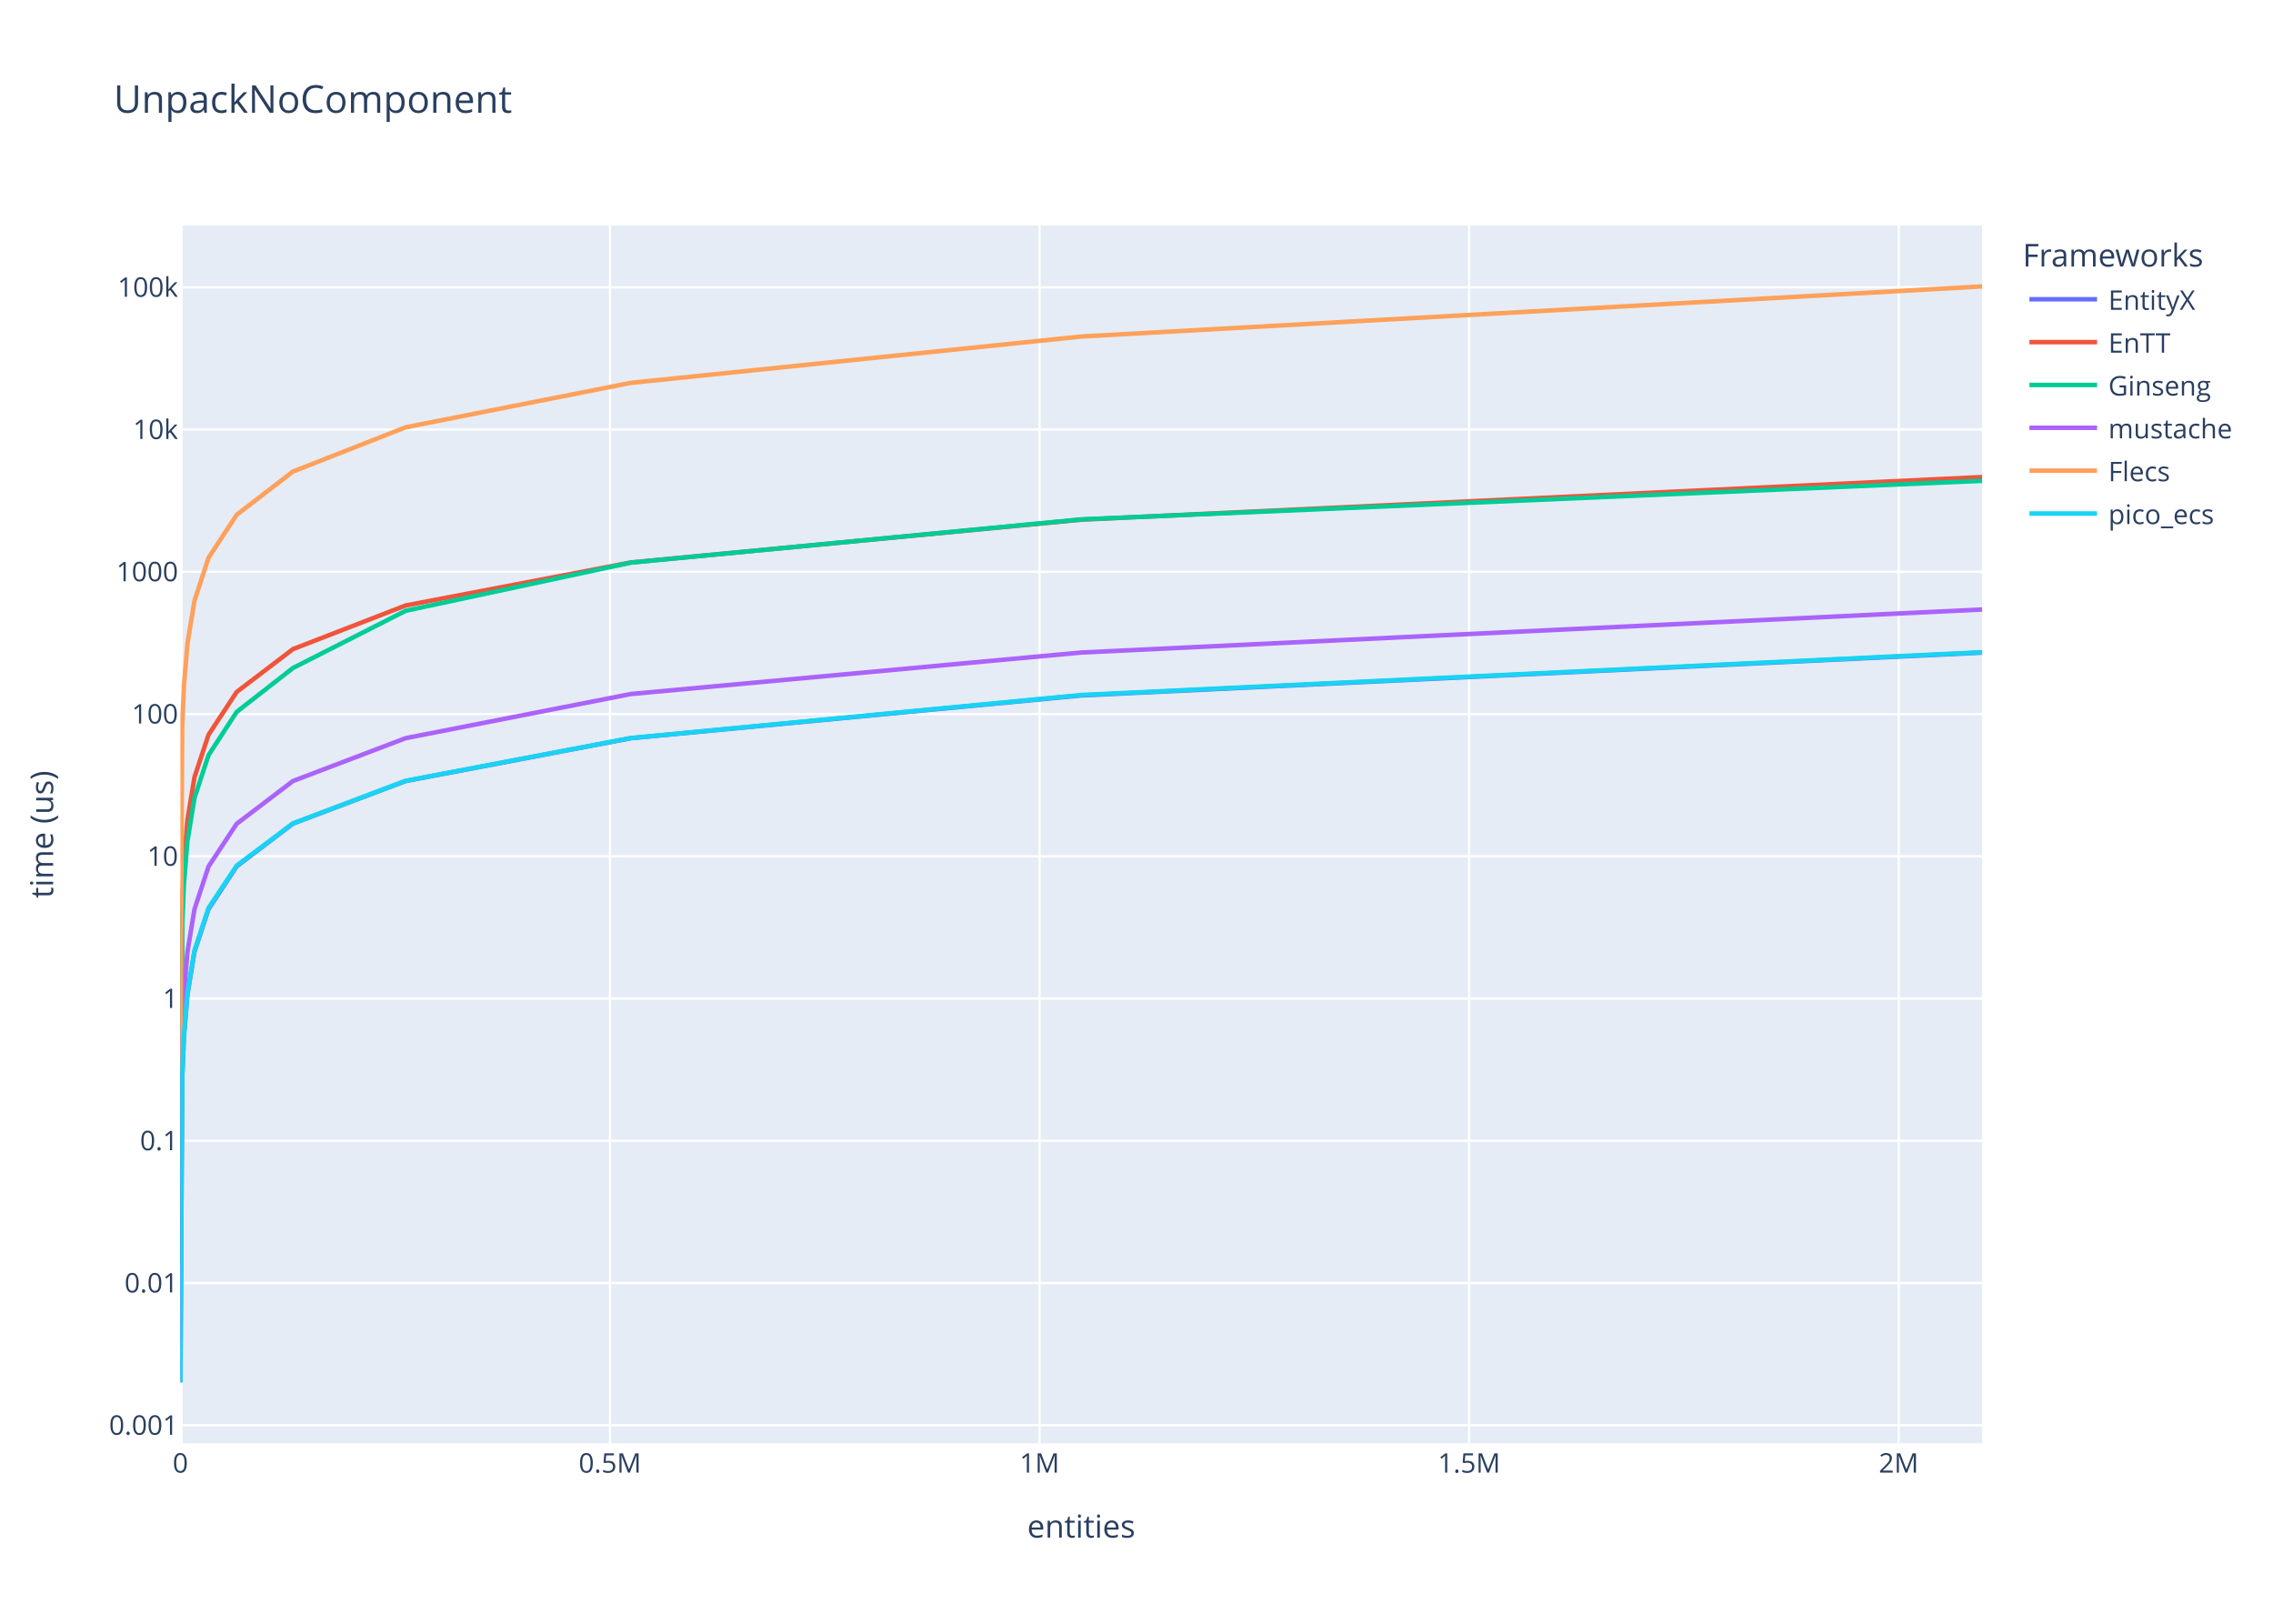
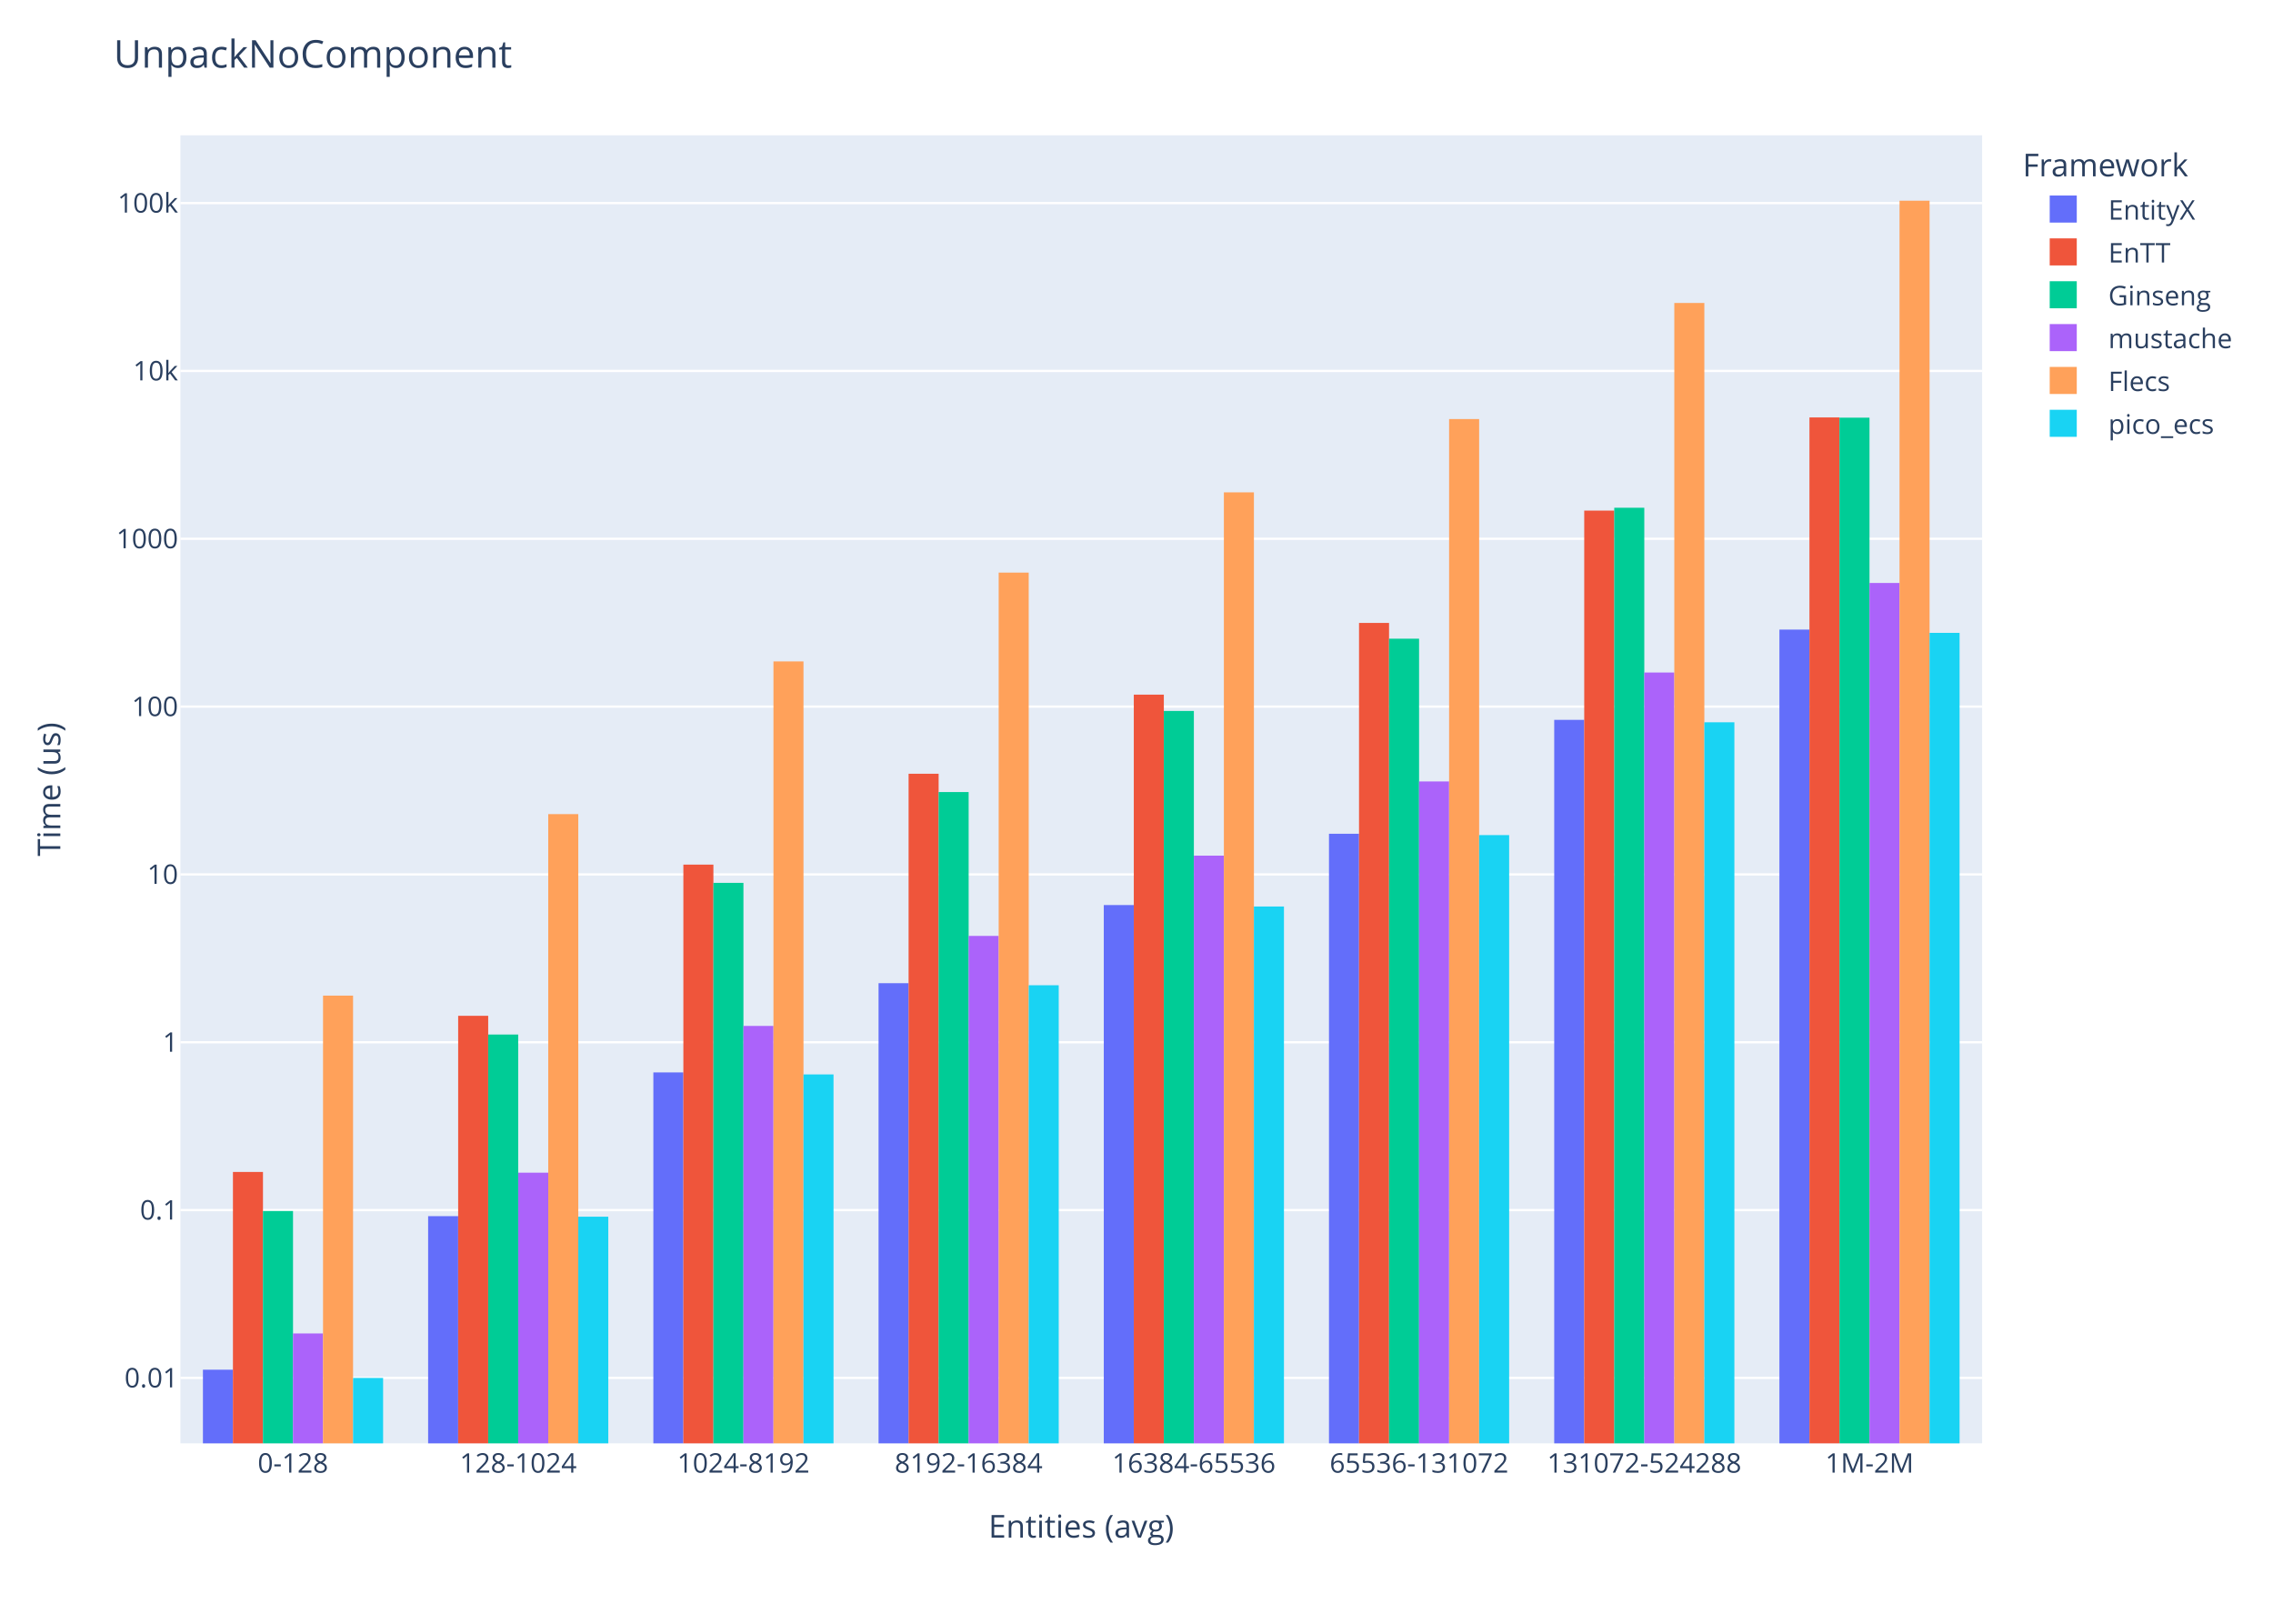
<svg xmlns="http://www.w3.org/2000/svg" class="main-svg" width="1008" height="720" style="" viewBox="0 0 1008 720">
  <rect x="0" y="0" width="1008" height="720" style="fill: rgb(255, 255, 255); fill-opacity: 1;" />
-   <defs id="defs-75a933">
+   <defs id="defs-b8dbba">
    <g class="clips">
-       <clipPath id="clip75a933xyplot" class="plotclip">
-         <rect width="799" height="540" />
+       <clipPath id="clipb8dbbaxyplot" class="plotclip">
+         <rect width="799" height="580" />
      </clipPath>
-       <clipPath class="axesclip" id="clip75a933x">
+       <clipPath class="axesclip" id="clipb8dbbax">
        <rect x="80" y="0" width="799" height="720" />
      </clipPath>
-       <clipPath class="axesclip" id="clip75a933y">
-         <rect x="0" y="100" width="1008" height="540" />
+       <clipPath class="axesclip" id="clipb8dbbay">
+         <rect x="0" y="60" width="1008" height="580" />
      </clipPath>
-       <clipPath class="axesclip" id="clip75a933xy">
-         <rect x="80" y="100" width="799" height="540" />
+       <clipPath class="axesclip" id="clipb8dbbaxy">
+         <rect x="80" y="60" width="799" height="580" />
      </clipPath>
    </g>
    <g class="gradients" />
    <g class="patterns" />
  </defs>
  <g class="bglayer">
-     <rect class="bg" x="80" y="100" width="799" height="540" style="fill: rgb(229, 236, 246); fill-opacity: 1; stroke-width: 0;" />
+     <rect class="bg" x="80" y="60" width="799" height="580" style="fill: rgb(229, 236, 246); fill-opacity: 1; stroke-width: 0;" />
  </g>
  <g class="layer-below">
    <g class="imagelayer" />
    <g class="shapelayer" />
  </g>
  <g class="cartesianlayer">
    <g class="subplot xy">
      <g class="layer-subplot">
        <g class="shapelayer" />
        <g class="imagelayer" />
      </g>
      <g class="minor-gridlayer">
        <g class="x" />
        <g class="y" />
      </g>
      <g class="gridlayer">
-         <g class="x">
-           <path class="xgrid crisp" transform="translate(270.5,0)" d="M0,100v540" style="stroke: rgb(255, 255, 255); stroke-opacity: 1; stroke-width: 1px;" />
-           <path class="xgrid crisp" transform="translate(460.99,0)" d="M0,100v540" style="stroke: rgb(255, 255, 255); stroke-opacity: 1; stroke-width: 1px;" />
-           <path class="xgrid crisp" transform="translate(651.49,0)" d="M0,100v540" style="stroke: rgb(255, 255, 255); stroke-opacity: 1; stroke-width: 1px;" />
-           <path class="xgrid crisp" transform="translate(841.99,0)" d="M0,100v540" style="stroke: rgb(255, 255, 255); stroke-opacity: 1; stroke-width: 1px;" />
-         </g>
+         <g class="x" />
        <g class="y">
-           <path class="ygrid crisp" transform="translate(0,631.99)" d="M80,0h799" style="stroke: rgb(255, 255, 255); stroke-opacity: 1; stroke-width: 1px;" />
-           <path class="ygrid crisp" transform="translate(0,568.91)" d="M80,0h799" style="stroke: rgb(255, 255, 255); stroke-opacity: 1; stroke-width: 1px;" />
-           <path class="ygrid crisp" transform="translate(0,505.84)" d="M80,0h799" style="stroke: rgb(255, 255, 255); stroke-opacity: 1; stroke-width: 1px;" />
-           <path class="ygrid crisp" transform="translate(0,442.77)" d="M80,0h799" style="stroke: rgb(255, 255, 255); stroke-opacity: 1; stroke-width: 1px;" />
-           <path class="ygrid crisp" transform="translate(0,379.69)" d="M80,0h799" style="stroke: rgb(255, 255, 255); stroke-opacity: 1; stroke-width: 1px;" />
-           <path class="ygrid crisp" transform="translate(0,316.62)" d="M80,0h799" style="stroke: rgb(255, 255, 255); stroke-opacity: 1; stroke-width: 1px;" />
-           <path class="ygrid crisp" transform="translate(0,253.54)" d="M80,0h799" style="stroke: rgb(255, 255, 255); stroke-opacity: 1; stroke-width: 1px;" />
-           <path class="ygrid crisp" transform="translate(0,190.47)" d="M80,0h799" style="stroke: rgb(255, 255, 255); stroke-opacity: 1; stroke-width: 1px;" />
-           <path class="ygrid crisp" transform="translate(0,127.4)" d="M80,0h799" style="stroke: rgb(255, 255, 255); stroke-opacity: 1; stroke-width: 1px;" />
-         </g>
-       </g>
-       <g class="zerolinelayer">
-         <path class="xzl zl crisp" transform="translate(80,0)" d="M0,100v540" style="stroke: rgb(255, 255, 255); stroke-opacity: 1; stroke-width: 2px;" />
-       </g>
+           <path class="ygrid crisp" transform="translate(0,611)" d="M80,0h799" style="stroke: rgb(255, 255, 255); stroke-opacity: 1; stroke-width: 1px;" />
+           <path class="ygrid crisp" transform="translate(0,536.58)" d="M80,0h799" style="stroke: rgb(255, 255, 255); stroke-opacity: 1; stroke-width: 1px;" />
+           <path class="ygrid crisp" transform="translate(0,462.16)" d="M80,0h799" style="stroke: rgb(255, 255, 255); stroke-opacity: 1; stroke-width: 1px;" />
+           <path class="ygrid crisp" transform="translate(0,387.74)" d="M80,0h799" style="stroke: rgb(255, 255, 255); stroke-opacity: 1; stroke-width: 1px;" />
+           <path class="ygrid crisp" transform="translate(0,313.32)" d="M80,0h799" style="stroke: rgb(255, 255, 255); stroke-opacity: 1; stroke-width: 1px;" />
+           <path class="ygrid crisp" transform="translate(0,238.9)" d="M80,0h799" style="stroke: rgb(255, 255, 255); stroke-opacity: 1; stroke-width: 1px;" />
+           <path class="ygrid crisp" transform="translate(0,164.48)" d="M80,0h799" style="stroke: rgb(255, 255, 255); stroke-opacity: 1; stroke-width: 1px;" />
+           <path class="ygrid crisp" transform="translate(0,90.06)" d="M80,0h799" style="stroke: rgb(255, 255, 255); stroke-opacity: 1; stroke-width: 1px;" />
+         </g>
+       </g>
+       <g class="zerolinelayer" />
      <path class="xlines-below" />
      <path class="ylines-below" />
      <g class="overlines-below" />
      <g class="xaxislayer-below" />
      <g class="yaxislayer-below" />
      <g class="overaxes-below" />
-       <g class="plot" transform="translate(80,100)" clip-path="url(#clip75a933xyplot)">
-         <g class="scatterlayer mlayer">
-           <g class="trace scatter traceac3ba5" style="stroke-miterlimit: 2; opacity: 1;">
-             <g class="fills" />
-             <g class="errorbars" />
-             <g class="lines">
-               <path class="js-line" d="M0,513L0.78,378.13L1.56,359.64L3.12,340.99L6.24,322L12.48,303.1L24.97,284.12L49.94,265.18L99.88,246.32L199.75,227.33L399.5,208.36L799,189.37" style="vector-effect: non-scaling-stroke; fill: none; stroke: rgb(99, 110, 250); stroke-opacity: 1; stroke-width: 2px; opacity: 1;" />
-             </g>
-             <g class="points" />
-             <g class="text" />
-           </g>
-           <g class="trace scatter trace476a70" style="stroke-miterlimit: 2; opacity: 1;">
-             <g class="fills" />
-             <g class="errorbars" />
-             <g class="lines">
-               <path class="js-line" d="M0,452.81L0.78,301.65L1.56,282.8L3.12,263.59L6.24,244.62L12.48,225.81L24.97,206.82L49.94,187.82L99.88,168.48L199.75,149.41L399.5,130.43L799,111.54" style="vector-effect: non-scaling-stroke; fill: none; stroke: rgb(239, 85, 59); stroke-opacity: 1; stroke-width: 2px; opacity: 1;" />
-             </g>
-             <g class="points" />
-             <g class="text" />
-           </g>
-           <g class="trace scatter tracede10fd" style="stroke-miterlimit: 2; opacity: 1;">
-             <g class="fills" />
-             <g class="errorbars" />
-             <g class="lines">
-               <path class="js-line" d="M0,461.73L0.78,310.94L1.56,292.02L3.12,272.97L6.24,253.84L12.48,234.85L24.97,215.66L49.94,196.2L99.88,170.84L199.75,149.48L399.5,130.3L799,113.2" style="vector-effect: non-scaling-stroke; fill: none; stroke: rgb(0, 204, 150); stroke-opacity: 1; stroke-width: 2px; opacity: 1;" />
-             </g>
-             <g class="points" />
-             <g class="text" />
-           </g>
-           <g class="trace scatter tracea3d464" style="stroke-miterlimit: 2; opacity: 1;">
-             <g class="fills" />
-             <g class="errorbars" />
-             <g class="lines">
-               <path class="js-line" d="M0,494.01L0.78,359.54L1.56,340.96L3.12,322.13L6.24,303.2L12.48,284.22L24.97,265.27L49.94,246.31L99.88,227.32L199.75,207.74L399.5,189.34L799,170.26" style="vector-effect: non-scaling-stroke; fill: none; stroke: rgb(171, 99, 250); stroke-opacity: 1; stroke-width: 2px; opacity: 1;" />
-             </g>
-             <g class="points" />
-             <g class="text" />
-           </g>
-           <g class="trace scatter traceb76074" style="stroke-miterlimit: 2; opacity: 1;">
-             <g class="fills" />
-             <g class="errorbars" />
-             <g class="lines">
-               <path class="js-line" d="M0,374.76L0.78,223.26L1.56,204.3L3.12,185.35L6.24,166.34L12.48,147.31L24.97,128.26L49.94,109.08L99.88,89.47L199.75,69.76L399.5,49.22L799,27" style="vector-effect: non-scaling-stroke; fill: none; stroke: rgb(255, 161, 90); stroke-opacity: 1; stroke-width: 2px; opacity: 1;" />
-             </g>
-             <g class="points" />
-             <g class="text" />
-           </g>
-           <g class="trace scatter trace81f2a2" style="stroke-miterlimit: 2; opacity: 1;">
-             <g class="fills" />
-             <g class="errorbars" />
-             <g class="lines">
-               <path class="js-line" d="M0,513L0.78,377.44L1.56,359.04L3.12,340.36L6.24,321.53L12.48,302.61L24.97,283.82L49.94,265.1L99.88,246.23L199.75,227.26L399.5,208.18L799,189.21" style="vector-effect: non-scaling-stroke; fill: none; stroke: rgb(25, 211, 243); stroke-opacity: 1; stroke-width: 2px; opacity: 1;" />
-             </g>
-             <g class="points" />
-             <g class="text" />
+       <g class="plot" transform="translate(80,60)" clip-path="url(#clipb8dbbaxyplot)">
+         <g class="barlayer mlayer">
+           <g class="trace bars" style="opacity: 1;">
+             <g class="points">
+               <g class="point">
+                 <path d="M9.99,6090V547.34H23.3V6090Z" style="vector-effect: non-scaling-stroke; opacity: 1; stroke-width: 0px; fill: rgb(99, 110, 250); fill-opacity: 1;" />
+               </g>
+               <g class="point">
+                 <path d="M109.86,6090V479.27H123.18V6090Z" style="vector-effect: non-scaling-stroke; opacity: 1; stroke-width: 0px; fill: rgb(99, 110, 250); fill-opacity: 1;" />
+               </g>
+               <g class="point">
+                 <path d="M209.74,6090V415.54H223.05V6090Z" style="vector-effect: non-scaling-stroke; opacity: 1; stroke-width: 0px; fill: rgb(99, 110, 250); fill-opacity: 1;" />
+               </g>
+               <g class="point">
+                 <path d="M309.61,6090V375.96H322.93V6090Z" style="vector-effect: non-scaling-stroke; opacity: 1; stroke-width: 0px; fill: rgb(99, 110, 250); fill-opacity: 1;" />
+               </g>
+               <g class="point">
+                 <path d="M409.49,6090V341.32H422.8V6090Z" style="vector-effect: non-scaling-stroke; opacity: 1; stroke-width: 0px; fill: rgb(99, 110, 250); fill-opacity: 1;" />
+               </g>
+               <g class="point">
+                 <path d="M509.36,6090V309.72H522.68V6090Z" style="vector-effect: non-scaling-stroke; opacity: 1; stroke-width: 0px; fill: rgb(99, 110, 250); fill-opacity: 1;" />
+               </g>
+               <g class="point">
+                 <path d="M609.24,6090V259.19H622.55V6090Z" style="vector-effect: non-scaling-stroke; opacity: 1; stroke-width: 0px; fill: rgb(99, 110, 250); fill-opacity: 1;" />
+               </g>
+               <g class="point">
+                 <path d="M709.11,6090V219.17H722.43V6090Z" style="vector-effect: non-scaling-stroke; opacity: 1; stroke-width: 0px; fill: rgb(99, 110, 250); fill-opacity: 1;" />
+               </g>
+             </g>
+           </g>
+           <g class="trace bars" style="opacity: 1;">
+             <g class="points">
+               <g class="point">
+                 <path d="M23.3,6090V459.66H36.62V6090Z" style="vector-effect: non-scaling-stroke; opacity: 1; stroke-width: 0px; fill: rgb(239, 85, 59); fill-opacity: 1;" />
+               </g>
+               <g class="point">
+                 <path d="M123.18,6090V390.43H136.5V6090Z" style="vector-effect: non-scaling-stroke; opacity: 1; stroke-width: 0px; fill: rgb(239, 85, 59); fill-opacity: 1;" />
+               </g>
+               <g class="point">
+                 <path d="M223.05,6090V323.38H236.37V6090Z" style="vector-effect: non-scaling-stroke; opacity: 1; stroke-width: 0px; fill: rgb(239, 85, 59); fill-opacity: 1;" />
+               </g>
+               <g class="point">
+                 <path d="M322.93,6090V283.09H336.25V6090Z" style="vector-effect: non-scaling-stroke; opacity: 1; stroke-width: 0px; fill: rgb(239, 85, 59); fill-opacity: 1;" />
+               </g>
+               <g class="point">
+                 <path d="M422.8,6090V248.02H436.12V6090Z" style="vector-effect: non-scaling-stroke; opacity: 1; stroke-width: 0px; fill: rgb(239, 85, 59); fill-opacity: 1;" />
+               </g>
+               <g class="point">
+                 <path d="M522.68,6090V216.22H536V6090Z" style="vector-effect: non-scaling-stroke; opacity: 1; stroke-width: 0px; fill: rgb(239, 85, 59); fill-opacity: 1;" />
+               </g>
+               <g class="point">
+                 <path d="M622.55,6090V166.42H635.87V6090Z" style="vector-effect: non-scaling-stroke; opacity: 1; stroke-width: 0px; fill: rgb(239, 85, 59); fill-opacity: 1;" />
+               </g>
+               <g class="point">
+                 <path d="M722.43,6090V125.1H735.75V6090Z" style="vector-effect: non-scaling-stroke; opacity: 1; stroke-width: 0px; fill: rgb(239, 85, 59); fill-opacity: 1;" />
+               </g>
+             </g>
+           </g>
+           <g class="trace bars" style="opacity: 1;">
+             <g class="points">
+               <g class="point">
+                 <path d="M36.62,6090V476.97H49.94V6090Z" style="vector-effect: non-scaling-stroke; opacity: 1; stroke-width: 0px; fill: rgb(0, 204, 150); fill-opacity: 1;" />
+               </g>
+               <g class="point">
+                 <path d="M136.5,6090V398.74H149.81V6090Z" style="vector-effect: non-scaling-stroke; opacity: 1; stroke-width: 0px; fill: rgb(0, 204, 150); fill-opacity: 1;" />
+               </g>
+               <g class="point">
+                 <path d="M236.37,6090V331.47H249.69V6090Z" style="vector-effect: non-scaling-stroke; opacity: 1; stroke-width: 0px; fill: rgb(0, 204, 150); fill-opacity: 1;" />
+               </g>
+               <g class="point">
+                 <path d="M336.25,6090V291.22H349.56V6090Z" style="vector-effect: non-scaling-stroke; opacity: 1; stroke-width: 0px; fill: rgb(0, 204, 150); fill-opacity: 1;" />
+               </g>
+               <g class="point">
+                 <path d="M436.12,6090V255.25H449.44V6090Z" style="vector-effect: non-scaling-stroke; opacity: 1; stroke-width: 0px; fill: rgb(0, 204, 150); fill-opacity: 1;" />
+               </g>
+               <g class="point">
+                 <path d="M536,6090V223.21H549.31V6090Z" style="vector-effect: non-scaling-stroke; opacity: 1; stroke-width: 0px; fill: rgb(0, 204, 150); fill-opacity: 1;" />
+               </g>
+               <g class="point">
+                 <path d="M635.87,6090V165.14H649.19V6090Z" style="vector-effect: non-scaling-stroke; opacity: 1; stroke-width: 0px; fill: rgb(0, 204, 150); fill-opacity: 1;" />
+               </g>
+               <g class="point">
+                 <path d="M735.75,6090V125.2H749.06V6090Z" style="vector-effect: non-scaling-stroke; opacity: 1; stroke-width: 0px; fill: rgb(0, 204, 150); fill-opacity: 1;" />
+               </g>
+             </g>
+           </g>
+           <g class="trace bars" style="opacity: 1;">
+             <g class="points">
+               <g class="point">
+                 <path d="M49.94,6090V531.29H63.25V6090Z" style="vector-effect: non-scaling-stroke; opacity: 1; stroke-width: 0px; fill: rgb(171, 99, 250); fill-opacity: 1;" />
+               </g>
+               <g class="point">
+                 <path d="M149.81,6090V460H163.13V6090Z" style="vector-effect: non-scaling-stroke; opacity: 1; stroke-width: 0px; fill: rgb(171, 99, 250); fill-opacity: 1;" />
+               </g>
+               <g class="point">
+                 <path d="M249.69,6090V394.92H263V6090Z" style="vector-effect: non-scaling-stroke; opacity: 1; stroke-width: 0px; fill: rgb(171, 99, 250); fill-opacity: 1;" />
+               </g>
+               <g class="point">
+                 <path d="M349.56,6090V354.99H362.88V6090Z" style="vector-effect: non-scaling-stroke; opacity: 1; stroke-width: 0px; fill: rgb(171, 99, 250); fill-opacity: 1;" />
+               </g>
+               <g class="point">
+                 <path d="M449.44,6090V319.4H462.75V6090Z" style="vector-effect: non-scaling-stroke; opacity: 1; stroke-width: 0px; fill: rgb(171, 99, 250); fill-opacity: 1;" />
+               </g>
+               <g class="point">
+                 <path d="M549.31,6090V286.51H562.63V6090Z" style="vector-effect: non-scaling-stroke; opacity: 1; stroke-width: 0px; fill: rgb(171, 99, 250); fill-opacity: 1;" />
+               </g>
+               <g class="point">
+                 <path d="M649.19,6090V238.21H662.5V6090Z" style="vector-effect: non-scaling-stroke; opacity: 1; stroke-width: 0px; fill: rgb(171, 99, 250); fill-opacity: 1;" />
+               </g>
+               <g class="point">
+                 <path d="M749.06,6090V198.5H762.38V6090Z" style="vector-effect: non-scaling-stroke; opacity: 1; stroke-width: 0px; fill: rgb(171, 99, 250); fill-opacity: 1;" />
+               </g>
+             </g>
+           </g>
+           <g class="trace bars" style="opacity: 1;">
+             <g class="points">
+               <g class="point">
+                 <path d="M63.25,6090V381.47H76.57V6090Z" style="vector-effect: non-scaling-stroke; opacity: 1; stroke-width: 0px; fill: rgb(255, 161, 90); fill-opacity: 1;" />
+               </g>
+               <g class="point">
+                 <path d="M163.13,6090V301.01H176.45V6090Z" style="vector-effect: non-scaling-stroke; opacity: 1; stroke-width: 0px; fill: rgb(255, 161, 90); fill-opacity: 1;" />
+               </g>
+               <g class="point">
+                 <path d="M263,6090V233.28H276.32V6090Z" style="vector-effect: non-scaling-stroke; opacity: 1; stroke-width: 0px; fill: rgb(255, 161, 90); fill-opacity: 1;" />
+               </g>
+               <g class="point">
+                 <path d="M362.88,6090V193.92H376.2V6090Z" style="vector-effect: non-scaling-stroke; opacity: 1; stroke-width: 0px; fill: rgb(255, 161, 90); fill-opacity: 1;" />
+               </g>
+               <g class="point">
+                 <path d="M462.75,6090V158.32H476.07V6090Z" style="vector-effect: non-scaling-stroke; opacity: 1; stroke-width: 0px; fill: rgb(255, 161, 90); fill-opacity: 1;" />
+               </g>
+               <g class="point">
+                 <path d="M562.63,6090V125.82H575.95V6090Z" style="vector-effect: non-scaling-stroke; opacity: 1; stroke-width: 0px; fill: rgb(255, 161, 90); fill-opacity: 1;" />
+               </g>
+               <g class="point">
+                 <path d="M662.5,6090V74.35H675.82V6090Z" style="vector-effect: non-scaling-stroke; opacity: 1; stroke-width: 0px; fill: rgb(255, 161, 90); fill-opacity: 1;" />
+               </g>
+               <g class="point">
+                 <path d="M762.38,6090V29H775.7V6090Z" style="vector-effect: non-scaling-stroke; opacity: 1; stroke-width: 0px; fill: rgb(255, 161, 90); fill-opacity: 1;" />
+               </g>
+             </g>
+           </g>
+           <g class="trace bars" style="opacity: 1;">
+             <g class="points">
+               <g class="point">
+                 <path d="M76.57,6090V551H89.89V6090Z" style="vector-effect: non-scaling-stroke; opacity: 1; stroke-width: 0px; fill: rgb(25, 211, 243); fill-opacity: 1;" />
+               </g>
+               <g class="point">
+                 <path d="M176.45,6090V479.51H189.76V6090Z" style="vector-effect: non-scaling-stroke; opacity: 1; stroke-width: 0px; fill: rgb(25, 211, 243); fill-opacity: 1;" />
+               </g>
+               <g class="point">
+                 <path d="M276.32,6090V416.42H289.64V6090Z" style="vector-effect: non-scaling-stroke; opacity: 1; stroke-width: 0px; fill: rgb(25, 211, 243); fill-opacity: 1;" />
+               </g>
+               <g class="point">
+                 <path d="M376.2,6090V376.88H389.51V6090Z" style="vector-effect: non-scaling-stroke; opacity: 1; stroke-width: 0px; fill: rgb(25, 211, 243); fill-opacity: 1;" />
+               </g>
+               <g class="point">
+                 <path d="M476.07,6090V341.97H489.39V6090Z" style="vector-effect: non-scaling-stroke; opacity: 1; stroke-width: 0px; fill: rgb(25, 211, 243); fill-opacity: 1;" />
+               </g>
+               <g class="point">
+                 <path d="M575.95,6090V310.29H589.26V6090Z" style="vector-effect: non-scaling-stroke; opacity: 1; stroke-width: 0px; fill: rgb(25, 211, 243); fill-opacity: 1;" />
+               </g>
+               <g class="point">
+                 <path d="M675.82,6090V260.27H689.14V6090Z" style="vector-effect: non-scaling-stroke; opacity: 1; stroke-width: 0px; fill: rgb(25, 211, 243); fill-opacity: 1;" />
+               </g>
+               <g class="point">
+                 <path d="M775.7,6090V220.63H789.01V6090Z" style="vector-effect: non-scaling-stroke; opacity: 1; stroke-width: 0px; fill: rgb(25, 211, 243); fill-opacity: 1;" />
+               </g>
+             </g>
          </g>
        </g>
      </g>
      <g class="overplot" />
      <path class="xlines-above crisp" d="M0,0" style="fill: none;" />
      <path class="ylines-above crisp" d="M0,0" style="fill: none;" />
      <g class="overlines-above" />
      <g class="xaxislayer-above">
        <g class="xtick">
-           <text text-anchor="middle" x="0" y="653" transform="translate(80,0)" style="font-family: 'Open Sans', verdana, arial, sans-serif; font-size: 12px; fill: rgb(42, 63, 95); fill-opacity: 1; white-space: pre; opacity: 1;">0</text>
-         </g>
-         <g class="xtick">
-           <text text-anchor="middle" x="0" y="653" style="font-family: 'Open Sans', verdana, arial, sans-serif; font-size: 12px; fill: rgb(42, 63, 95); fill-opacity: 1; white-space: pre; opacity: 1;" transform="translate(270.5,0)">0.5M</text>
-         </g>
-         <g class="xtick">
-           <text text-anchor="middle" x="0" y="653" style="font-family: 'Open Sans', verdana, arial, sans-serif; font-size: 12px; fill: rgb(42, 63, 95); fill-opacity: 1; white-space: pre; opacity: 1;" transform="translate(460.99,0)">1M</text>
-         </g>
-         <g class="xtick">
-           <text text-anchor="middle" x="0" y="653" style="font-family: 'Open Sans', verdana, arial, sans-serif; font-size: 12px; fill: rgb(42, 63, 95); fill-opacity: 1; white-space: pre; opacity: 1;" transform="translate(651.49,0)">1.5M</text>
-         </g>
-         <g class="xtick">
-           <text text-anchor="middle" x="0" y="653" style="font-family: 'Open Sans', verdana, arial, sans-serif; font-size: 12px; fill: rgb(42, 63, 95); fill-opacity: 1; white-space: pre; opacity: 1;" transform="translate(841.99,0)">2M</text>
+           <text text-anchor="middle" x="0" y="653" transform="translate(129.94,0)" style="font-family: 'Open Sans', verdana, arial, sans-serif; font-size: 12px; fill: rgb(42, 63, 95); fill-opacity: 1; white-space: pre; opacity: 1;">0-128</text>
+         </g>
+         <g class="xtick">
+           <text text-anchor="middle" x="0" y="653" transform="translate(229.81,0)" style="font-family: 'Open Sans', verdana, arial, sans-serif; font-size: 12px; fill: rgb(42, 63, 95); fill-opacity: 1; white-space: pre; opacity: 1;">128-1024</text>
+         </g>
+         <g class="xtick">
+           <text text-anchor="middle" x="0" y="653" transform="translate(329.69,0)" style="font-family: 'Open Sans', verdana, arial, sans-serif; font-size: 12px; fill: rgb(42, 63, 95); fill-opacity: 1; white-space: pre; opacity: 1;">1024-8192</text>
+         </g>
+         <g class="xtick">
+           <text text-anchor="middle" x="0" y="653" transform="translate(429.56,0)" style="font-family: 'Open Sans', verdana, arial, sans-serif; font-size: 12px; fill: rgb(42, 63, 95); fill-opacity: 1; white-space: pre; opacity: 1;">8192-16384</text>
+         </g>
+         <g class="xtick">
+           <text text-anchor="middle" x="0" y="653" transform="translate(529.44,0)" style="font-family: 'Open Sans', verdana, arial, sans-serif; font-size: 12px; fill: rgb(42, 63, 95); fill-opacity: 1; white-space: pre; opacity: 1;">16384-65536</text>
+         </g>
+         <g class="xtick">
+           <text text-anchor="middle" x="0" y="653" transform="translate(629.31,0)" style="font-family: 'Open Sans', verdana, arial, sans-serif; font-size: 12px; fill: rgb(42, 63, 95); fill-opacity: 1; white-space: pre; opacity: 1;">65536-131072</text>
+         </g>
+         <g class="xtick">
+           <text text-anchor="middle" x="0" y="653" transform="translate(729.19,0)" style="font-family: 'Open Sans', verdana, arial, sans-serif; font-size: 12px; fill: rgb(42, 63, 95); fill-opacity: 1; white-space: pre; opacity: 1;">131072-524288</text>
+         </g>
+         <g class="xtick">
+           <text text-anchor="middle" x="0" y="653" transform="translate(829.06,0)" style="font-family: 'Open Sans', verdana, arial, sans-serif; font-size: 12px; fill: rgb(42, 63, 95); fill-opacity: 1; white-space: pre; opacity: 1;">1M-2M</text>
        </g>
      </g>
      <g class="yaxislayer-above">
        <g class="ytick">
-           <text text-anchor="end" x="79" y="4.2" transform="translate(0,631.99)" style="font-family: 'Open Sans', verdana, arial, sans-serif; font-size: 12px; fill: rgb(42, 63, 95); fill-opacity: 1; white-space: pre; opacity: 1;">0.001</text>
-         </g>
-         <g class="ytick">
-           <text text-anchor="end" x="79" y="4.2" style="font-family: 'Open Sans', verdana, arial, sans-serif; font-size: 12px; fill: rgb(42, 63, 95); fill-opacity: 1; white-space: pre; opacity: 1;" transform="translate(0,568.91)">0.01</text>
-         </g>
-         <g class="ytick">
-           <text text-anchor="end" x="79" y="4.2" style="font-family: 'Open Sans', verdana, arial, sans-serif; font-size: 12px; fill: rgb(42, 63, 95); fill-opacity: 1; white-space: pre; opacity: 1;" transform="translate(0,505.84)">0.1</text>
-         </g>
-         <g class="ytick">
-           <text text-anchor="end" x="79" y="4.2" style="font-family: 'Open Sans', verdana, arial, sans-serif; font-size: 12px; fill: rgb(42, 63, 95); fill-opacity: 1; white-space: pre; opacity: 1;" transform="translate(0,442.77)">1</text>
-         </g>
-         <g class="ytick">
-           <text text-anchor="end" x="79" y="4.2" style="font-family: 'Open Sans', verdana, arial, sans-serif; font-size: 12px; fill: rgb(42, 63, 95); fill-opacity: 1; white-space: pre; opacity: 1;" transform="translate(0,379.69)">10</text>
-         </g>
-         <g class="ytick">
-           <text text-anchor="end" x="79" y="4.2" style="font-family: 'Open Sans', verdana, arial, sans-serif; font-size: 12px; fill: rgb(42, 63, 95); fill-opacity: 1; white-space: pre; opacity: 1;" transform="translate(0,316.62)">100</text>
-         </g>
-         <g class="ytick">
-           <text text-anchor="end" x="79" y="4.2" style="font-family: 'Open Sans', verdana, arial, sans-serif; font-size: 12px; fill: rgb(42, 63, 95); fill-opacity: 1; white-space: pre; opacity: 1;" transform="translate(0,253.54)">1000</text>
-         </g>
-         <g class="ytick">
-           <text text-anchor="end" x="79" y="4.2" style="font-family: 'Open Sans', verdana, arial, sans-serif; font-size: 12px; fill: rgb(42, 63, 95); fill-opacity: 1; white-space: pre; opacity: 1;" transform="translate(0,190.47)">10k</text>
-         </g>
-         <g class="ytick">
-           <text text-anchor="end" x="79" y="4.2" style="font-family: 'Open Sans', verdana, arial, sans-serif; font-size: 12px; fill: rgb(42, 63, 95); fill-opacity: 1; white-space: pre; opacity: 1;" transform="translate(0,127.4)">100k</text>
+           <text text-anchor="end" x="79" y="4.2" transform="translate(0,611)" style="font-family: 'Open Sans', verdana, arial, sans-serif; font-size: 12px; fill: rgb(42, 63, 95); fill-opacity: 1; white-space: pre; opacity: 1;">0.01</text>
+         </g>
+         <g class="ytick">
+           <text text-anchor="end" x="79" y="4.2" style="font-family: 'Open Sans', verdana, arial, sans-serif; font-size: 12px; fill: rgb(42, 63, 95); fill-opacity: 1; white-space: pre; opacity: 1;" transform="translate(0,536.58)">0.1</text>
+         </g>
+         <g class="ytick">
+           <text text-anchor="end" x="79" y="4.2" style="font-family: 'Open Sans', verdana, arial, sans-serif; font-size: 12px; fill: rgb(42, 63, 95); fill-opacity: 1; white-space: pre; opacity: 1;" transform="translate(0,462.16)">1</text>
+         </g>
+         <g class="ytick">
+           <text text-anchor="end" x="79" y="4.2" style="font-family: 'Open Sans', verdana, arial, sans-serif; font-size: 12px; fill: rgb(42, 63, 95); fill-opacity: 1; white-space: pre; opacity: 1;" transform="translate(0,387.74)">10</text>
+         </g>
+         <g class="ytick">
+           <text text-anchor="end" x="79" y="4.2" style="font-family: 'Open Sans', verdana, arial, sans-serif; font-size: 12px; fill: rgb(42, 63, 95); fill-opacity: 1; white-space: pre; opacity: 1;" transform="translate(0,313.32)">100</text>
+         </g>
+         <g class="ytick">
+           <text text-anchor="end" x="79" y="4.2" style="font-family: 'Open Sans', verdana, arial, sans-serif; font-size: 12px; fill: rgb(42, 63, 95); fill-opacity: 1; white-space: pre; opacity: 1;" transform="translate(0,238.9)">1000</text>
+         </g>
+         <g class="ytick">
+           <text text-anchor="end" x="79" y="4.2" style="font-family: 'Open Sans', verdana, arial, sans-serif; font-size: 12px; fill: rgb(42, 63, 95); fill-opacity: 1; white-space: pre; opacity: 1;" transform="translate(0,164.48)">10k</text>
+         </g>
+         <g class="ytick">
+           <text text-anchor="end" x="79" y="4.2" style="font-family: 'Open Sans', verdana, arial, sans-serif; font-size: 12px; fill: rgb(42, 63, 95); fill-opacity: 1; white-space: pre; opacity: 1;" transform="translate(0,90.06)">100k</text>
        </g>
      </g>
      <g class="overaxes-above" />
    </g>
  </g>
  <g class="polarlayer" />
  <g class="smithlayer" />
  <g class="ternarylayer" />
  <g class="geolayer" />
  <g class="funnelarealayer" />
  <g class="pielayer" />
  <g class="iciclelayer" />
  <g class="treemaplayer" />
  <g class="sunburstlayer" />
  <g class="glimages" />
-   <defs id="topdefs-75a933">
+   <defs id="topdefs-b8dbba">
    <g class="clips" />
-     <clipPath id="legend75a933">
+     <clipPath id="legendb8dbba">
      <rect width="101" height="143" x="0" y="0" />
    </clipPath>
  </defs>
  <g class="layer-above">
    <g class="imagelayer" />
    <g class="shapelayer" />
  </g>
  <g class="infolayer">
-     <g class="legend" pointer-events="all" transform="translate(894.98,100)">
+     <g class="legend" pointer-events="all" transform="translate(894.98,60)">
      <rect class="bg" shape-rendering="crispEdges" width="101" height="143" x="0" y="0" style="stroke: rgb(68, 68, 68); stroke-opacity: 1; fill: rgb(255, 255, 255); fill-opacity: 1; stroke-width: 0px;" />
-       <g class="scrollbox" transform="" clip-path="url(#legend75a933)">
-         <text class="legendtitletext" text-anchor="start" x="2" y="18.2" style="font-family: 'Open Sans', verdana, arial, sans-serif; font-size: 14px; fill: rgb(42, 63, 95); fill-opacity: 1; white-space: pre;">Frameworks</text>
+       <g class="scrollbox" transform="" clip-path="url(#legendb8dbba)">
+         <text class="legendtitletext" text-anchor="start" x="2" y="18.2" style="font-family: 'Open Sans', verdana, arial, sans-serif; font-size: 14px; fill: rgb(42, 63, 95); fill-opacity: 1; white-space: pre;">Framework</text>
        <g class="groups" transform="">
          <g class="traces" transform="translate(0,32.7)" style="opacity: 1;">
            <text class="legendtext" text-anchor="start" x="40" y="4.68" style="font-family: 'Open Sans', verdana, arial, sans-serif; font-size: 12px; fill: rgb(42, 63, 95); fill-opacity: 1; white-space: pre;">EntityX</text>
            <g class="layers" style="opacity: 1;">
              <g class="legendfill" />
-               <g class="legendlines">
-                 <path class="js-line" d="M5,0h30" style="fill: none; stroke: rgb(99, 110, 250); stroke-opacity: 1; stroke-width: 2px;" />
-               </g>
-               <g class="legendsymbols">
-                 <g class="legendpoints" />
+               <g class="legendlines" />
+               <g class="legendsymbols">
+                 <g class="legendpoints">
+                   <path class="legendundefined" d="M6,6H-6V-6H6Z" transform="translate(20,0)" style="stroke-width: 0px; fill: rgb(99, 110, 250); fill-opacity: 1;" />
+                 </g>
              </g>
            </g>
            <rect class="legendtoggle" x="0" y="-9.5" width="95.25" height="19" style="fill: rgb(0, 0, 0); fill-opacity: 0;" />
          </g>
        </g>
        <g class="groups" transform="">
          <g class="traces" transform="translate(0,51.7)" style="opacity: 1;">
            <text class="legendtext" text-anchor="start" x="40" y="4.68" style="font-family: 'Open Sans', verdana, arial, sans-serif; font-size: 12px; fill: rgb(42, 63, 95); fill-opacity: 1; white-space: pre;">EnTT</text>
            <g class="layers" style="opacity: 1;">
              <g class="legendfill" />
-               <g class="legendlines">
-                 <path class="js-line" d="M5,0h30" style="fill: none; stroke: rgb(239, 85, 59); stroke-opacity: 1; stroke-width: 2px;" />
-               </g>
-               <g class="legendsymbols">
-                 <g class="legendpoints" />
+               <g class="legendlines" />
+               <g class="legendsymbols">
+                 <g class="legendpoints">
+                   <path class="legendundefined" d="M6,6H-6V-6H6Z" transform="translate(20,0)" style="stroke-width: 0px; fill: rgb(239, 85, 59); fill-opacity: 1;" />
+                 </g>
              </g>
            </g>
            <rect class="legendtoggle" x="0" y="-9.5" width="95.25" height="19" style="fill: rgb(0, 0, 0); fill-opacity: 0;" />
          </g>
        </g>
        <g class="groups" transform="">
          <g class="traces" transform="translate(0,70.7)" style="opacity: 1;">
            <text class="legendtext" text-anchor="start" x="40" y="4.68" style="font-family: 'Open Sans', verdana, arial, sans-serif; font-size: 12px; fill: rgb(42, 63, 95); fill-opacity: 1; white-space: pre;">Ginseng</text>
            <g class="layers" style="opacity: 1;">
              <g class="legendfill" />
-               <g class="legendlines">
-                 <path class="js-line" d="M5,0h30" style="fill: none; stroke: rgb(0, 204, 150); stroke-opacity: 1; stroke-width: 2px;" />
-               </g>
-               <g class="legendsymbols">
-                 <g class="legendpoints" />
+               <g class="legendlines" />
+               <g class="legendsymbols">
+                 <g class="legendpoints">
+                   <path class="legendundefined" d="M6,6H-6V-6H6Z" transform="translate(20,0)" style="stroke-width: 0px; fill: rgb(0, 204, 150); fill-opacity: 1;" />
+                 </g>
              </g>
            </g>
            <rect class="legendtoggle" x="0" y="-9.5" width="95.25" height="19" style="fill: rgb(0, 0, 0); fill-opacity: 0;" />
          </g>
        </g>
        <g class="groups" transform="">
          <g class="traces" transform="translate(0,89.7)" style="opacity: 1;">
            <text class="legendtext" text-anchor="start" x="40" y="4.68" style="font-family: 'Open Sans', verdana, arial, sans-serif; font-size: 12px; fill: rgb(42, 63, 95); fill-opacity: 1; white-space: pre;">mustache</text>
            <g class="layers" style="opacity: 1;">
              <g class="legendfill" />
-               <g class="legendlines">
-                 <path class="js-line" d="M5,0h30" style="fill: none; stroke: rgb(171, 99, 250); stroke-opacity: 1; stroke-width: 2px;" />
-               </g>
-               <g class="legendsymbols">
-                 <g class="legendpoints" />
+               <g class="legendlines" />
+               <g class="legendsymbols">
+                 <g class="legendpoints">
+                   <path class="legendundefined" d="M6,6H-6V-6H6Z" transform="translate(20,0)" style="stroke-width: 0px; fill: rgb(171, 99, 250); fill-opacity: 1;" />
+                 </g>
              </g>
            </g>
            <rect class="legendtoggle" x="0" y="-9.5" width="95.25" height="19" style="fill: rgb(0, 0, 0); fill-opacity: 0;" />
          </g>
        </g>
        <g class="groups" transform="">
          <g class="traces" transform="translate(0,108.7)" style="opacity: 1;">
            <text class="legendtext" text-anchor="start" x="40" y="4.68" style="font-family: 'Open Sans', verdana, arial, sans-serif; font-size: 12px; fill: rgb(42, 63, 95); fill-opacity: 1; white-space: pre;">Flecs</text>
            <g class="layers" style="opacity: 1;">
              <g class="legendfill" />
-               <g class="legendlines">
-                 <path class="js-line" d="M5,0h30" style="fill: none; stroke: rgb(255, 161, 90); stroke-opacity: 1; stroke-width: 2px;" />
-               </g>
-               <g class="legendsymbols">
-                 <g class="legendpoints" />
+               <g class="legendlines" />
+               <g class="legendsymbols">
+                 <g class="legendpoints">
+                   <path class="legendundefined" d="M6,6H-6V-6H6Z" transform="translate(20,0)" style="stroke-width: 0px; fill: rgb(255, 161, 90); fill-opacity: 1;" />
+                 </g>
              </g>
            </g>
            <rect class="legendtoggle" x="0" y="-9.5" width="95.25" height="19" style="fill: rgb(0, 0, 0); fill-opacity: 0;" />
          </g>
        </g>
        <g class="groups" transform="">
          <g class="traces" transform="translate(0,127.7)" style="opacity: 1;">
            <text class="legendtext" text-anchor="start" x="40" y="4.68" style="font-family: 'Open Sans', verdana, arial, sans-serif; font-size: 12px; fill: rgb(42, 63, 95); fill-opacity: 1; white-space: pre;">pico_ecs</text>
            <g class="layers" style="opacity: 1;">
              <g class="legendfill" />
-               <g class="legendlines">
-                 <path class="js-line" d="M5,0h30" style="fill: none; stroke: rgb(25, 211, 243); stroke-opacity: 1; stroke-width: 2px;" />
-               </g>
-               <g class="legendsymbols">
-                 <g class="legendpoints" />
+               <g class="legendlines" />
+               <g class="legendsymbols">
+                 <g class="legendpoints">
+                   <path class="legendundefined" d="M6,6H-6V-6H6Z" transform="translate(20,0)" style="stroke-width: 0px; fill: rgb(25, 211, 243); fill-opacity: 1;" />
+                 </g>
              </g>
            </g>
            <rect class="legendtoggle" x="0" y="-9.5" width="95.25" height="19" style="fill: rgb(0, 0, 0); fill-opacity: 0;" />
          </g>
        </g>
      </g>
      <rect class="scrollbar" rx="20" ry="3" width="0" height="0" x="0" y="0" style="fill: rgb(128, 139, 164); fill-opacity: 1;" />
    </g>
    <g class="g-gtitle">
-       <text class="gtitle" x="50.4" y="50" text-anchor="start" dy="0em" style="font-family: 'Open Sans', verdana, arial, sans-serif; font-size: 17px; fill: rgb(42, 63, 95); opacity: 1; font-weight: normal; white-space: pre;">UnpackNoComponent</text>
+       <text class="gtitle" x="50.4" y="30" text-anchor="start" dy="0em" style="font-family: 'Open Sans', verdana, arial, sans-serif; font-size: 17px; fill: rgb(42, 63, 95); opacity: 1; font-weight: normal; white-space: pre;">UnpackNoComponent</text>
    </g>
    <g class="g-xtitle">
-       <text class="xtitle" x="479.5" y="681.8" text-anchor="middle" style="font-family: 'Open Sans', verdana, arial, sans-serif; font-size: 14px; fill: rgb(42, 63, 95); opacity: 1; font-weight: normal; white-space: pre;">entities</text>
+       <text class="xtitle" x="479.5" y="681.8" text-anchor="middle" style="font-family: 'Open Sans', verdana, arial, sans-serif; font-size: 14px; fill: rgb(42, 63, 95); opacity: 1; font-weight: normal; white-space: pre;">Entities (avg)</text>
    </g>
    <g class="g-ytitle">
-       <text class="ytitle" transform="rotate(-90,23.55938,370)" x="23.559" y="370" text-anchor="middle" style="font-family: 'Open Sans', verdana, arial, sans-serif; font-size: 14px; fill: rgb(42, 63, 95); opacity: 1; font-weight: normal; white-space: pre;">time (us)</text>
+       <text class="ytitle" transform="rotate(-90,26.74688,350)" x="26.747" y="350" text-anchor="middle" style="font-family: 'Open Sans', verdana, arial, sans-serif; font-size: 14px; fill: rgb(42, 63, 95); opacity: 1; font-weight: normal; white-space: pre;">Time (us)</text>
    </g>
  </g>
</svg>
